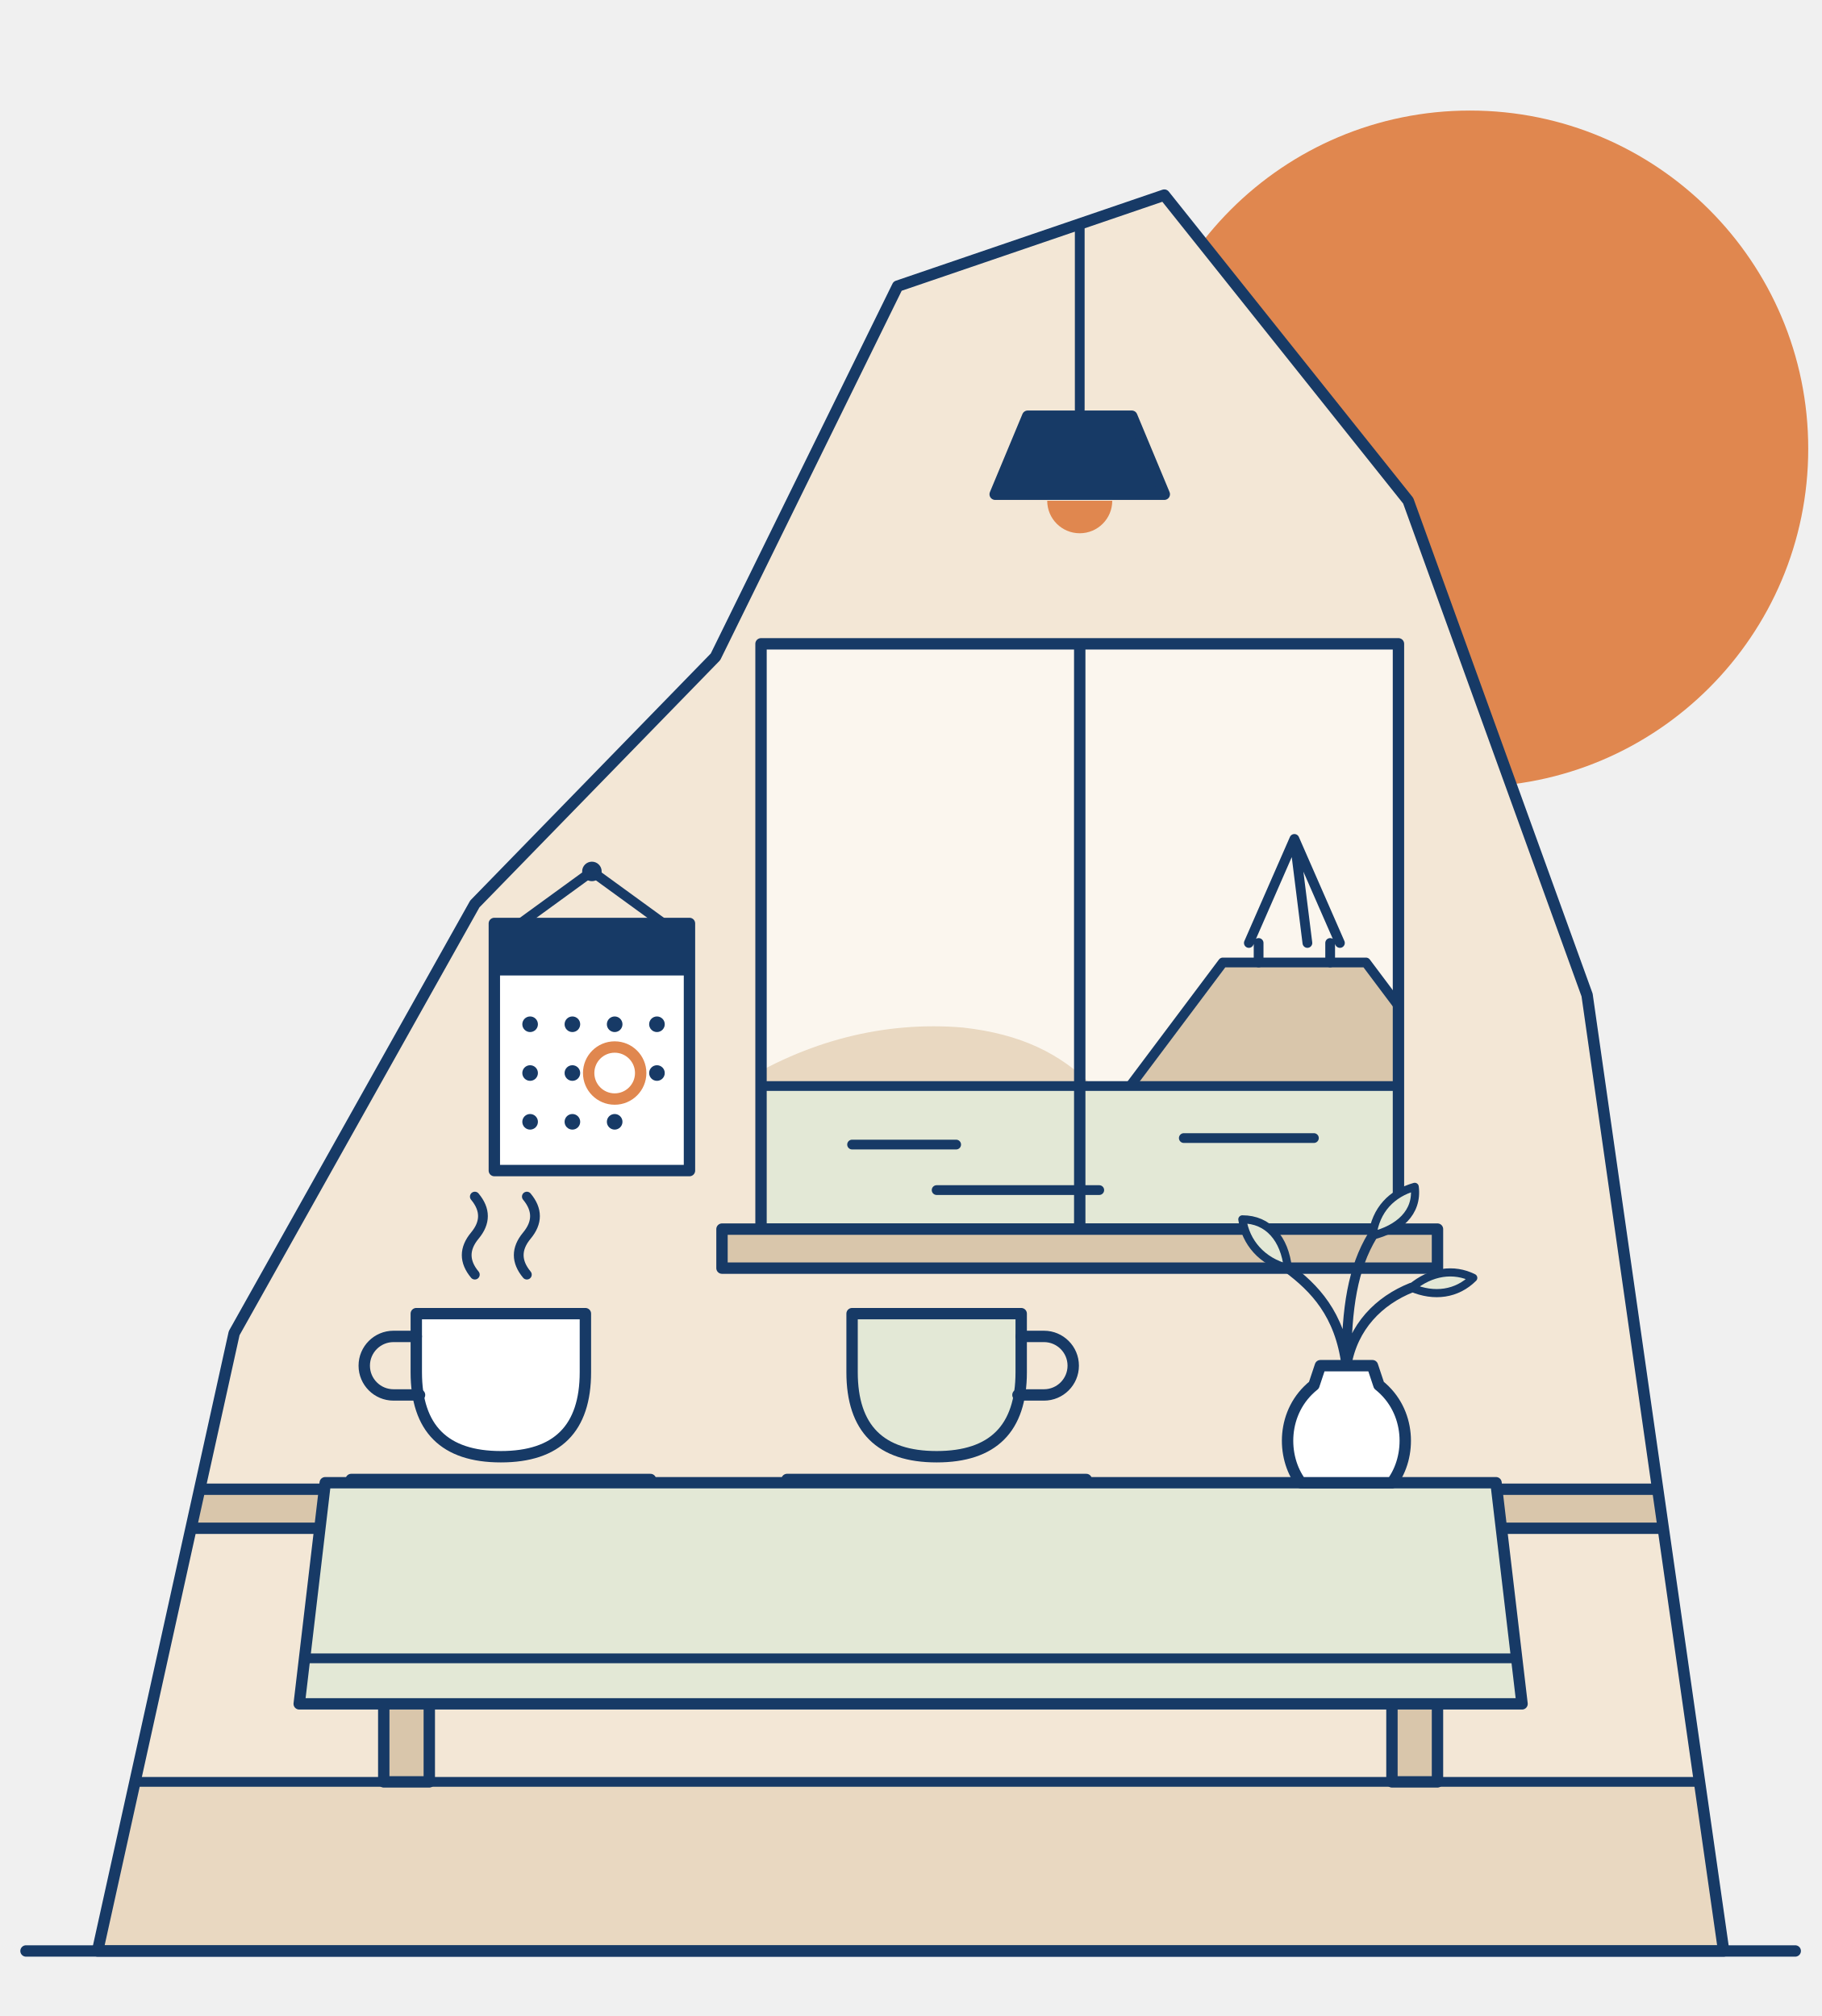
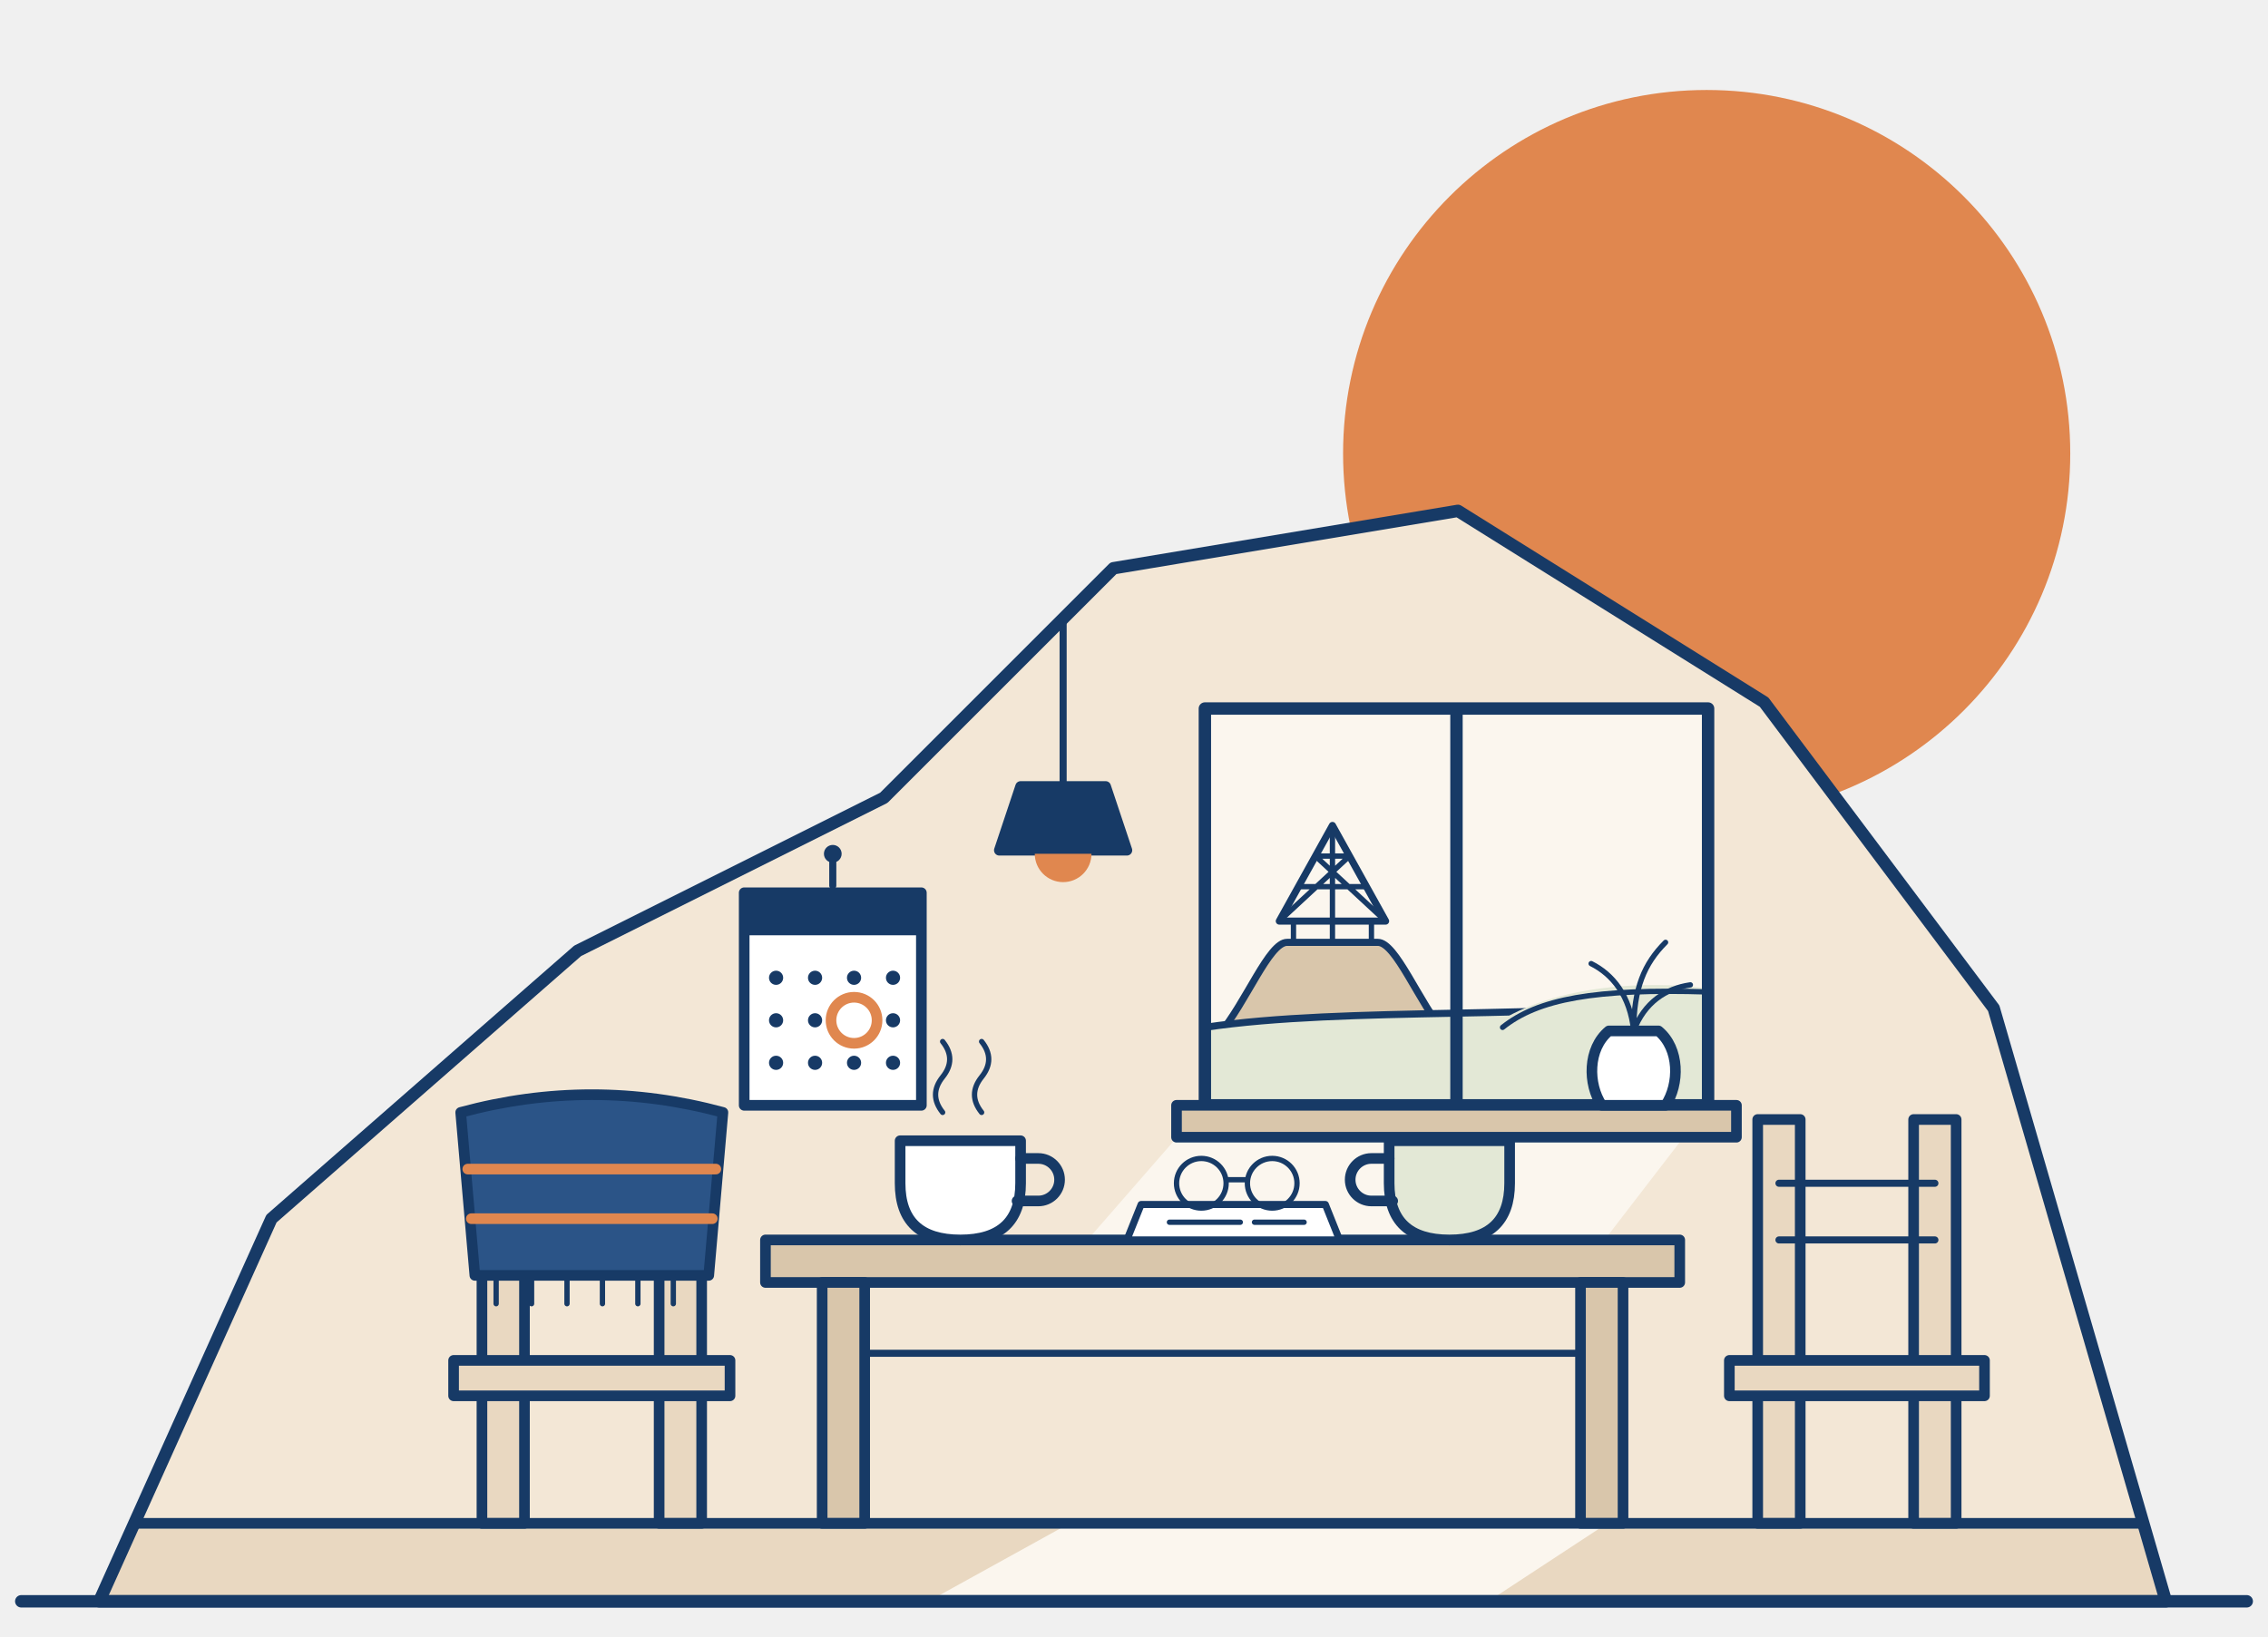
- <svg xmlns="http://www.w3.org/2000/svg" viewBox="0 0 560 620" fill="none" stroke-linecap="round" stroke-linejoin="round">
+ <svg xmlns="http://www.w3.org/2000/svg" viewBox="0 0 640 462" fill="none" stroke-linecap="round" stroke-linejoin="round">
  <defs>
-     <clipPath id="f">
-       <path d="M30 600 72 410 146 278 220 202 276 88 358 60 433 154 488 306 530 600z" />
-     </clipPath>
-     <clipPath id="w">
-       <path d="M234 198h196v180H234z" />
+     <clipPath id="fels">
+       <path d="M28.0 452.0 76.6 344.0 163.0 268.4 249.4 225.2 314.2 160.4 411.4 144.2 497.8 198.2 562.6 284.6 611.2 452.0z" />
    </clipPath>
  </defs>
-   <circle cx="452" cy="138" r="104" fill="#e0874f" />
-   <g clip-path="url(#f)">
-     <path fill="#f3e7d6" d="M0 0h560v620H0z" />
-     <path fill="#e9d8c1" d="M0 548h560v72H0z" />
-     <path stroke="#173a66" stroke-width="3" d="M0 548h560" />
-     <g clip-path="url(#w)">
-       <path fill="#fbf6ee" d="M234 198h196v180H234z" />
-       <path fill="#e9d8c1" d="M226 334c22-14 46-20 70-18 18 2 30 8 40 18z" />
-       <path fill="#d9c6ab" stroke="#173a66" stroke-width="3" d="M346 336l30-40h44l30 40z" />
-       <path fill="#e3e8d6" d="M226 334h212v50H226z" />
-       <path stroke="#173a66" stroke-width="3" d="M226 334h212M364 350h40M262 352h32M288 366h50" />
-       <path stroke="#173a66" stroke-width="3" d="M384 290l14-32 14 32M398 258l4 32M387 290v6M409 290v6" />
+   <circle cx="481.6" cy="128.0" r="102.6" fill="#e0874f" />
+   <g clip-path="url(#fels)">
+     <path fill="#f3e7d6" d="M0 0h640v462H0z" />
+     <path fill="#e9d8c1" d="M0 430h640v462H0z" />
+     <clipPath id="fenster">
+       <path d="M340 200H482V312H340z" />
+     </clipPath>
+     <g clip-path="url(#fenster)">
+       <path fill="#fbf6ee" d="M340 200H482V312H340z" />
+       <path fill="#d9c6ab" stroke="#173a66" stroke-width="2" d="M344 292C351.68 282.9 358.08 266 363.2 266H388.8C393.92 266 400.32 282.9 408 292Z" />
+       <path stroke="#173a66" stroke-width="1.5" d="M361.0 260L376 233L391.0 260ZM365.0 260V266M376 260V266M387.0 260V266M366.4 250.28H385.6M371.2 241.64H380.8M361.0 260L380.8 241.64M391.0 260L371.2 241.64M376 233V260" />
+       <path stroke="#173a66" stroke-width="2" d="M361.0 260L376 233L391.0 260Z" />
+       <path fill="#e3e8d6" stroke="#173a66" stroke-width="2" d="M340 290C380 284 440 288 482 282V312H340z" />
+       <path fill="#e3e8d6" d="M418 292C432 280 458 276 482 279V300H418z" />
+       <path stroke="#173a66" stroke-width="1.5" d="M424 290c10-8 26-11 58-10" />
    </g>
-     <path stroke="#173a66" stroke-width="3.5" d="M234 198h196v180H234zM332 198v180" />
-     <path fill="#d9c6ab" stroke="#173a66" stroke-width="3.5" d="M222 378h220v12H222z" />
-     <path stroke="#173a66" stroke-width="3" d="M332 60v66" />
-     <path fill="#173a66" stroke="#173a66" stroke-width="3.5" d="M306 152l10-24h32l10 24z" />
-     <path fill="#e0874f" d="M322 154a10 10 0 0 0 20 0z" />
-     <path stroke="#173a66" stroke-width="3" d="M160 284l22-16 22 16" />
-     <circle cx="182" cy="268" r="3" fill="#173a66" />
-     <path fill="#fff" stroke="#173a66" stroke-width="3.5" d="M152 284h60v76h-60z" />
-     <path fill="#173a66" d="M152 284h60v16h-60z" />
+     <path fill="#fbf6ee" d="M340 312H482L452 351H306z" />
+     <path fill="#fbf6ee" d="M300 431H452L420 452H262z" />
+     <path stroke="#173a66" stroke-width="3.5" d="M340 200H482V312H340zM411 200V312" />
+     <path fill="#d9c6ab" stroke="#173a66" stroke-width="3" d="M332 312H490V321H332z" />
+     <path fill="#ffffff" stroke="#173a66" stroke-width="3" d="M452 312c-4-6-4-16 2-21h14c6 5 6 15 2 21z" />
+     <path stroke="#173a66" stroke-width="1.5" d="M461 291c-1-10-6-16-12-19M461 291c0-12 3-19 9-25M461 291c3-8 9-12 16-13" />
+     <path stroke="#173a66" stroke-width="2" d="M300 168V222" />
+     <path fill="#173a66" stroke="#173a66" stroke-width="3" d="M282 240l6-18h24l6 18z" />
+     <path fill="#e0874f" d="M292 241a8 8 0 0 0 16 0z" />
+     <path stroke="#173a66" stroke-width="2" d="M235 250l0-8" />
+     <circle cx="235" cy="241" r="2.5" fill="#173a66" />
+     <path fill="#ffffff" stroke="#173a66" stroke-width="3" d="M210 252h50v60h-50z" />
+     <path fill="#173a66" d="M210 252h50v12h-50z" />
    <g fill="#173a66">
-       <circle cx="163" cy="315" r="2.4" />
-       <circle cx="176" cy="315" r="2.4" />
-       <circle cx="189" cy="315" r="2.4" />
-       <circle cx="202" cy="315" r="2.4" />
-       <circle cx="163" cy="330" r="2.4" />
-       <circle cx="176" cy="330" r="2.4" />
-       <circle cx="202" cy="330" r="2.4" />
-       <circle cx="163" cy="345" r="2.4" />
-       <circle cx="176" cy="345" r="2.4" />
-       <circle cx="189" cy="345" r="2.4" />
+       <circle cx="219" cy="276" r="2" />
+       <circle cx="230" cy="276" r="2" />
+       <circle cx="241" cy="276" r="2" />
+       <circle cx="252" cy="276" r="2" />
+       <circle cx="219" cy="288" r="2" />
+       <circle cx="230" cy="288" r="2" />
+       <circle cx="252" cy="288" r="2" />
+       <circle cx="219" cy="300" r="2" />
+       <circle cx="230" cy="300" r="2" />
+       <circle cx="241" cy="300" r="2" />
+       <circle cx="252" cy="300" r="2" />
    </g>
-     <circle cx="189" cy="330" r="8" stroke="#e0874f" stroke-width="3.5" />
-     <path fill="#d9c6ab" stroke="#173a66" stroke-width="3.5" d="M118 520h14v28h-14zM428 520h14v28h-14z" />
-     <path fill="#d9c6ab" stroke="#173a66" stroke-width="3.5" d="M20 458h520v12H20z" />
-     <path fill="#e3e8d6" stroke="#173a66" stroke-width="3.5" d="M100 456h360l8 68H92z" />
-     <path stroke="#173a66" stroke-width="3" d="M95 510h370" />
-     <path fill="#fff" stroke="#173a66" stroke-width="3.5" d="M128 404h52v18q0 26-26 26t-26-26z" />
-     <path stroke="#173a66" stroke-width="3.5" d="M128 411h-7a9 9 0 0 0 0 18h8M108 455h92" />
-     <path stroke="#173a66" stroke-width="3" d="M146 392q-5-6 0-12t0-12M162 392q-5-6 0-12t0-12" />
-     <path fill="#e3e8d6" stroke="#173a66" stroke-width="3.5" d="M262 404h52v18q0 26-26 26t-26-26z" />
-     <path stroke="#173a66" stroke-width="3.5" d="M314 411h7a9 9 0 0 1 0 18h-8M242 455h92" />
-     <path stroke="#173a66" stroke-width="3" d="M414 420c-2-16-10-24-18-30M414 420c0-18 2-30 8-40M414 420c2-12 10-20 20-24" />
-     <path fill="#e3e8d6" stroke="#173a66" stroke-width="2.5" d="M396 390c-8-2-13-8-14-15 8 0 13 6 14 15zM422 380c1-8 6-13 13-15 1 8-5 13-13 15zM434 396c6-5 13-6 19-3-5 5-12 6-19 3z" />
-     <path fill="#fff" stroke="#173a66" stroke-width="3.5" d="M400 456c-6-8-6-22 4-30l2-6h16l2 6c10 8 10 22 4 30z" />
+     <circle cx="241" cy="288" r="6.5" stroke="#e0874f" stroke-width="3" />
+     <path fill="#e9d8c1" stroke="#173a66" stroke-width="3" d="M136 316h12v114h-12zM186 316h12v114h-12z" />
+     <path stroke="#173a66" stroke-width="2" d="M142 336H192M142 352H192" />
+     <path fill="#e9d8c1" stroke="#173a66" stroke-width="3" d="M128 384H206V394H128z" />
+     <path fill="#2b5487" stroke="#173a66" stroke-width="3" d="M130 314q37-10 74 0l-4 46H134z" />
+     <path stroke="#e0874f" stroke-width="3" d="M132 330H202M133 344H201" />
+     <path stroke="#173a66" stroke-width="1.5" d="M140 360v8M150 360v8M160 360v8M170 360v8M180 360v8M190 360v8" />
+     <path fill="#e9d8c1" stroke="#173a66" stroke-width="3" d="M496 316h12v114h-12zM540 316h12v114h-12z" />
+     <path stroke="#173a66" stroke-width="2" d="M502 334H546M502 350H546" />
+     <path fill="#e9d8c1" stroke="#173a66" stroke-width="3" d="M488 384H560V394H488z" />
+     <path fill="#d9c6ab" stroke="#173a66" stroke-width="3" d="M216 350H474V362H216z" />
+     <path fill="#d9c6ab" stroke="#173a66" stroke-width="3" d="M232 362h12v68h-12zM446 362h12v68h-12z" />
+     <path stroke="#173a66" stroke-width="2" d="M244 382H446" />
+     <path fill="#ffffff" stroke="#173a66" stroke-width="2" d="M318 350l4-10h52l4 10z" />
+     <path stroke="#173a66" stroke-width="1.5" d="M330 345h20M354 345h14" />
+     <path stroke="#173a66" stroke-width="1.5" d="M332 334a7 7 0 1 0 14 0a7 7 0 1 0-14 0M352 334a7 7 0 1 0 14 0a7 7 0 1 0-14 0M346 333h6" />
+     <path fill="#ffffff" stroke="#173a66" stroke-width="3" d="M254 322h34v12q0 16-17 16t-17-16z" />
+     <path stroke="#173a66" stroke-width="3" d="M288 327h5a6 6 0 0 1 0 12h-6" />
+     <path stroke="#173a66" stroke-width="1.5" d="M266 314q-4-5 0-10t0-10M277 314q-4-5 0-10t0-10" />
+     <path fill="#e3e8d6" stroke="#173a66" stroke-width="3" d="M392 322h34v12q0 16-17 16t-17-16z" />
+     <path stroke="#173a66" stroke-width="3" d="M392 327h-5a6 6 0 0 0 0 12h6" />
+     <path stroke="#173a66" stroke-width="3" d="M0 430h640" />
  </g>
-   <path stroke="#173a66" stroke-width="3.5" d="M30 600 72 410 146 278 220 202 276 88 358 60 433 154 488 306 530 600z" />
-   <path stroke="#173a66" stroke-width="3.5" d="M8 600h544" />
+   <path stroke="#173a66" stroke-width="3.5" d="M28.0 452.0 76.6 344.0 163.0 268.4 249.4 225.2 314.2 160.4 411.4 144.2 497.8 198.2 562.6 284.6 611.2 452.0z" />
+   <path stroke="#173a66" stroke-width="3.5" d="M6 452h628" />
</svg>
